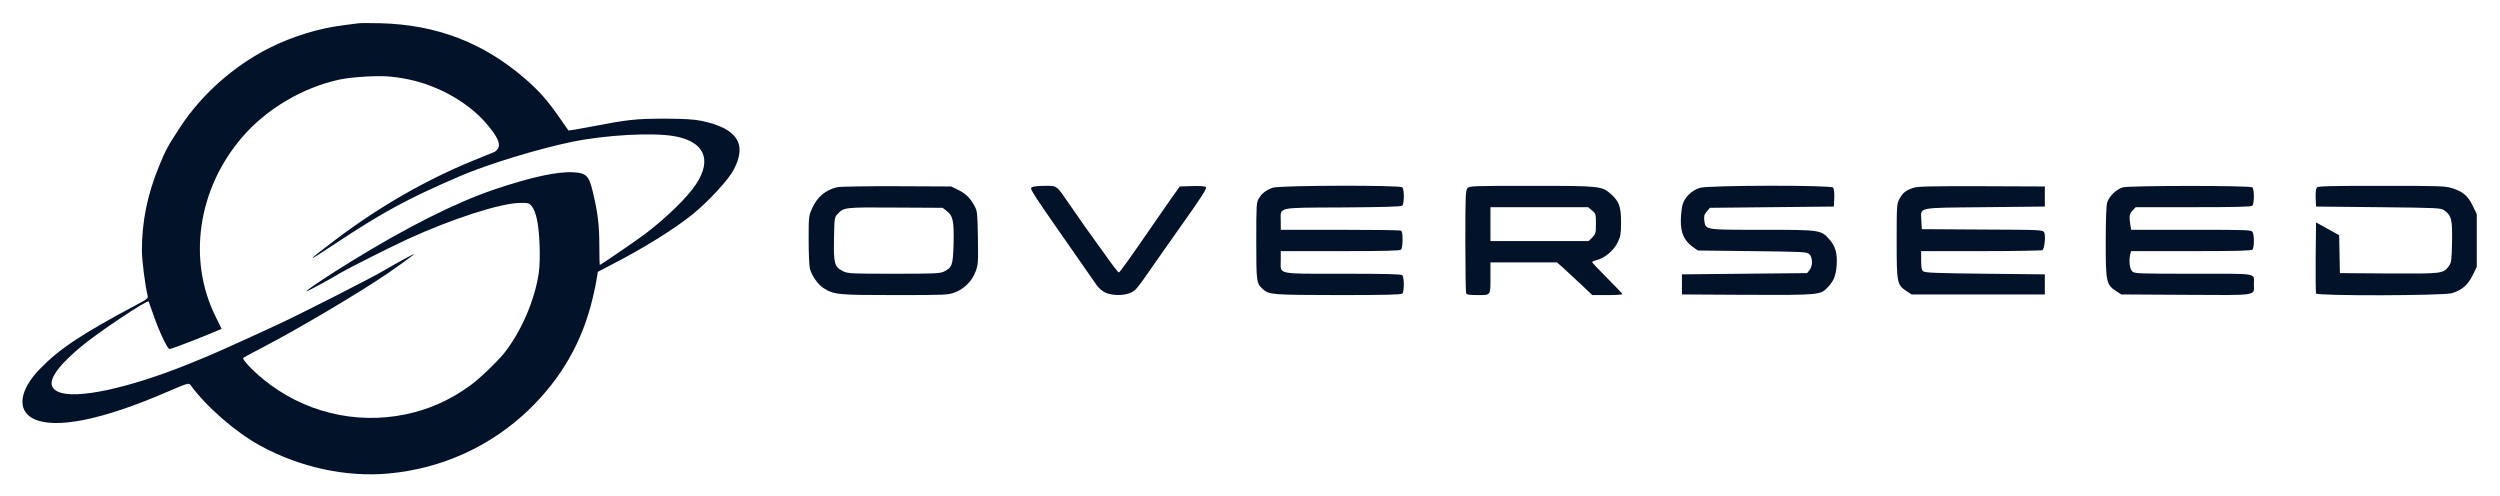
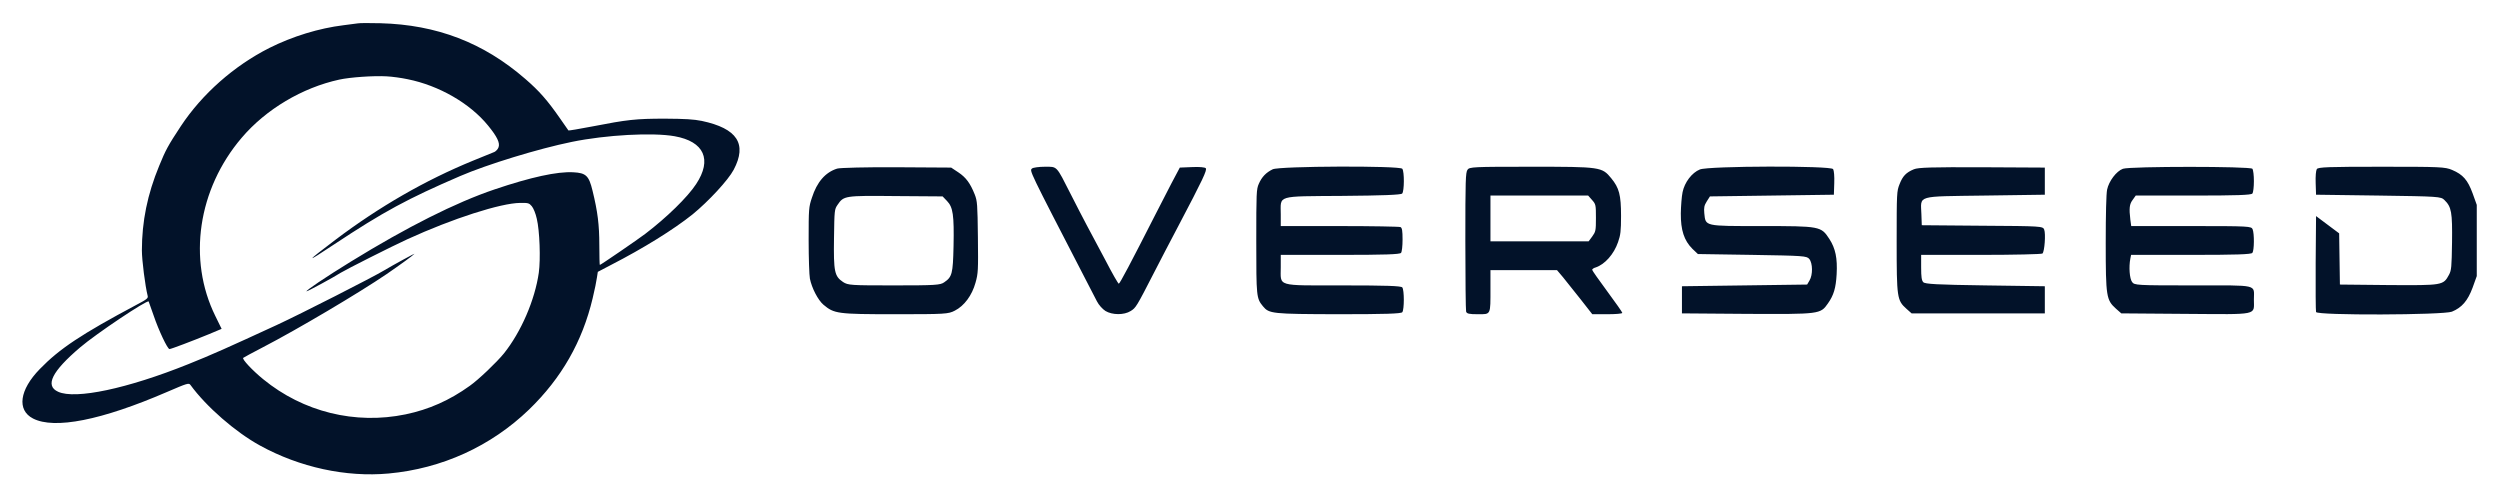
<svg xmlns="http://www.w3.org/2000/svg" version="1.0" width="1991pt" height="395pt" viewBox="0 0 1991 395" preserveAspectRatio="xMidYMid meet">
  <g transform="translate(0,395) scale(0.1,-0.1)" fill="#021229" stroke="none">
-     <path d="M2850 3764 c-14 -2 -65 -9 -115 -15 -195 -24 -404 -88 -590 -181 -281 -142 -535 -366 -705 -623 -101 -153 -121 -190 -172 -315 -94 -227 -138 -444 -138 -675 0 -76 26 -282 46 -361 5 -19 -6 -28 -88 -71 -439 -234 -614 -350 -771 -512 -162 -166 -184 -327 -54 -394 171 -88 545 -14 1066 211 165 71 175 74 188 56 126 -173 359 -376 555 -483 315 -173 684 -253 1023 -222 425 39 815 217 1119 510 258 250 424 540 506 886 16 66 31 140 34 165 l7 45 105 55 c257 132 499 282 650 403 127 104 284 273 327 355 109 206 29 329 -254 389 -65 13 -131 17 -294 18 -231 0 -300 -8 -578 -62 -103 -20 -189 -34 -190 -32 -2 2 -33 47 -69 99 -99 142 -164 216 -274 311 -334 290 -706 432 -1154 444 -85 2 -166 2 -180 -1z m397 -445 c249 -50 496 -192 640 -369 72 -88 97 -139 83 -174 -5 -14 -20 -30 -32 -36 -13 -5 -90 -36 -172 -70 -378 -155 -744 -365 -1095 -630 -242 -183 -244 -192 -11 -37 394 261 587 365 1005 545 216 93 624 218 889 272 272 56 645 76 819 45 235 -42 300 -186 171 -381 -68 -104 -234 -266 -406 -397 -55 -42 -354 -247 -361 -247 -2 0 -4 71 -4 158 0 161 -13 266 -54 433 -29 120 -52 142 -154 147 -127 7 -338 -39 -625 -136 -311 -105 -698 -300 -1145 -575 -199 -122 -369 -237 -353 -237 9 0 218 113 272 148 44 27 408 211 531 267 358 164 744 288 898 289 63 1 71 -1 92 -26 13 -15 31 -58 40 -100 23 -95 31 -322 16 -430 -31 -217 -141 -472 -278 -643 -58 -71 -201 -208 -272 -258 -160 -115 -324 -188 -511 -227 -401 -83 -815 19 -1134 280 -86 70 -170 160 -159 170 4 4 76 42 158 85 274 142 762 431 984 582 112 77 208 147 221 161 8 8 -170 -89 -240 -131 -87 -53 -667 -348 -855 -435 -384 -177 -522 -239 -705 -312 -485 -195 -900 -283 -1037 -220 -107 48 -50 162 176 354 128 109 533 380 545 365 1 -2 19 -53 40 -113 40 -118 110 -266 126 -266 12 0 181 64 315 119 l100 42 -50 102 c-222 450 -139 1011 210 1420 193 227 483 399 777 463 87 19 274 32 378 26 41 -2 116 -12 167 -23z M6667 2459 c-94 -22 -161 -79 -201 -172 -25 -55 -26 -65 -26 -250 0 -106 5 -208 10 -227 15 -56 65 -127 108 -154 85 -53 111 -56 568 -56 403 0 426 1 478 21 75 28 137 90 165 165 21 55 22 72 19 269 -3 194 -5 213 -25 251 -36 67 -70 101 -131 131 l-57 28 -435 2 c-239 1 -452 -3 -473 -8z m875 -191 c48 -37 57 -82 52 -268 -5 -161 -11 -180 -75 -212 -30 -16 -71 -18 -398 -18 -347 0 -367 1 -407 20 -68 34 -76 60 -72 260 3 164 4 169 28 195 50 54 54 55 461 52 l376 -2 35 -27z M8220 2460 c-22 -14 -33 3 426 -655 35 -49 75 -107 90 -129 15 -22 45 -46 68 -57 54 -24 148 -25 201 0 41 19 45 23 189 231 40 58 125 179 190 270 197 277 230 330 219 341 -6 6 -51 9 -108 7 l-99 -3 -68 -95 c-37 -52 -93 -133 -125 -180 -200 -291 -285 -410 -293 -410 -5 0 -53 62 -106 138 -54 75 -121 169 -149 207 -28 39 -86 122 -129 185 -116 169 -104 160 -205 160 -47 0 -93 -5 -101 -10z M10136 2455 c-53 -19 -87 -45 -111 -86 -19 -32 -20 -52 -20 -339 0 -327 1 -336 53 -383 49 -44 71 -46 598 -47 376 0 503 3 512 12 16 16 16 130 0 146 -9 9 -128 12 -473 12 -538 0 -495 -9 -495 108 l0 72 473 0 c355 0 476 3 485 12 7 7 12 40 12 79 0 52 -4 68 -16 73 -9 3 -227 6 -485 6 l-469 0 0 68 c0 116 -44 107 491 110 316 2 467 6 476 14 17 14 18 129 1 146 -19 19 -979 16 -1032 -3z M11687 2452 c-15 -17 -17 -60 -17 -419 0 -221 3 -408 6 -417 5 -13 23 -16 94 -16 105 0 100 -7 100 153 l0 107 265 0 265 0 48 -42 c26 -24 89 -82 140 -130 l93 -88 119 0 c66 0 120 3 120 8 0 4 -54 61 -120 127 -66 66 -120 123 -120 127 0 4 12 11 28 14 73 18 145 78 178 149 20 42 24 66 24 155 0 124 -15 165 -78 222 -74 67 -85 68 -637 68 -464 0 -493 -1 -508 -18z m992 -178 c30 -25 31 -29 31 -106 0 -75 -2 -81 -29 -109 l-29 -29 -391 0 -391 0 0 135 0 135 389 0 389 0 31 -26z M13538 2454 c-64 -19 -122 -76 -138 -134 -7 -25 -13 -81 -14 -125 -1 -99 26 -160 92 -209 l44 -31 433 -5 c408 -5 434 -6 454 -24 28 -25 29 -94 2 -127 l-19 -24 -499 -5 -498 -5 0 -80 0 -80 520 -3 c576 -2 583 -2 642 61 47 49 64 92 70 173 7 94 -9 152 -58 208 -66 75 -73 76 -540 76 -460 0 -445 -2 -456 76 -4 33 -1 45 20 70 l25 29 494 5 493 5 3 68 c2 42 -2 74 -9 83 -17 21 -992 19 -1061 -2z M15242 2455 c-62 -19 -89 -40 -114 -88 -22 -41 -23 -50 -23 -337 0 -335 3 -348 78 -398 l41 -27 530 0 531 0 0 80 0 80 -476 5 c-383 4 -479 8 -492 19 -13 10 -17 31 -17 87 l0 74 478 0 c262 0 482 4 488 8 17 11 27 117 14 141 -10 20 -19 21 -493 23 l-482 3 -3 65 c-5 114 -49 104 505 110 l478 5 0 80 0 80 -500 2 c-394 1 -509 -1 -543 -12z M16907 2458 c-52 -14 -112 -73 -126 -123 -7 -25 -11 -145 -11 -315 0 -317 5 -336 81 -387 l43 -28 515 -3 c586 -3 541 -10 541 84 0 92 47 84 -481 84 -456 0 -470 1 -489 20 -20 20 -27 88 -14 138 l6 22 477 0 c358 0 480 3 489 12 15 15 16 112 2 139 -10 18 -26 19 -489 19 l-478 0 -7 38 c-11 67 -7 92 19 117 l24 25 459 0 c343 0 461 3 470 12 7 7 12 39 12 73 0 34 -5 66 -12 73 -15 15 -973 15 -1031 0z M18451 2456 c-7 -9 -11 -41 -9 -83 l3 -68 497 -5 c482 -5 497 -6 525 -26 57 -41 64 -72 61 -251 -3 -145 -5 -164 -24 -190 -46 -63 -49 -63 -479 -61 l-390 3 -3 151 -3 151 -92 51 -92 51 -3 -277 c-1 -152 0 -282 3 -289 7 -21 1013 -18 1082 2 79 24 126 64 165 142 l33 68 0 210 0 210 -33 68 c-39 79 -77 111 -163 138 -56 18 -97 19 -564 19 -420 0 -504 -2 -514 -14z" />
+     <path d="M2850 3764 c-14 -2 -65 -9 -115 -15 -195 -24 -404 -88 -590 -181 -281 -142 -535 -366 -705 -623 -101 -153 -121 -190 -172 -315 -94 -227 -138 -444 -138 -675 0 -76 26 -282 46 -361 5 -19 -6 -28 -88 -71 -439 -234 -614 -350 -771 -512 -162 -166 -184 -327 -54 -394 171 -88 545 -14 1066 211 165 71 175 74 188 56 126 -173 359 -376 555 -483 315 -173 684 -253 1023 -222 425 39 815 217 1119 510 258 250 424 540 506 886 16 66 31 140 34 165 l7 45 105 55 c257 132 499 282 650 403 127 104 284 273 327 355 109 206 29 329 -254 389 -65 13 -131 17 -294 18 -231 0 -300 -8 -578 -62 -103 -20 -189 -34 -190 -32 -2 2 -33 47 -69 99 -99 142 -164 216 -274 311 -334 290 -706 432 -1154 444 -85 2 -166 2 -180 -1z m397 -445 c249 -50 496 -192 640 -369 72 -88 97 -139 83 -174 -5 -14 -20 -30 -32 -36 -13 -5 -90 -36 -172 -70 -378 -155 -744 -365 -1095 -630 -242 -183 -244 -192 -11 -37 394 261 587 365 1005 545 216 93 624 218 889 272 272 56 645 76 819 45 235 -42 300 -186 171 -381 -68 -104 -234 -266 -406 -397 -55 -42 -354 -247 -361 -247 -2 0 -4 71 -4 158 0 161 -13 266 -54 433 -29 120 -52 142 -154 147 -127 7 -338 -39 -625 -136 -311 -105 -698 -300 -1145 -575 -199 -122 -369 -237 -353 -237 9 0 218 113 272 148 44 27 408 211 531 267 358 164 744 288 898 289 63 1 71 -1 92 -26 13 -15 31 -58 40 -100 23 -95 31 -322 16 -430 -31 -217 -141 -472 -278 -643 -58 -71 -201 -208 -272 -258 -160 -115 -324 -188 -511 -227 -401 -83 -815 19 -1134 280 -86 70 -170 160 -159 170 4 4 76 42 158 85 274 142 762 431 984 582 112 77 208 147 221 161 8 8 -170 -89 -240 -131 -87 -53 -667 -348 -855 -435 -384 -177 -522 -239 -705 -312 -485 -195 -900 -283 -1037 -220 -107 48 -50 162 176 354 128 109 533 380 545 365 1 -2 19 -53 40 -113 40 -118 110 -266 126 -266 12 0 181 64 315 119 l100 42 -50 102 c-222 450 -139 1011 210 1420 193 227 483 399 777 463 87 19 274 32 378 26 41 -2 116 -12 167 -23z" />
+     <path transform="translate(0,-712.43) scale(1,1.35)" d="M6667 2459 c-94 -22 -161 -79 -201 -172 -25 -55 -26 -65 -26 -250 0 -106 5 -208 10 -227 15 -56 65 -127 108 -154 85 -53 111 -56 568 -56 403 0 426 1 478 21 75 28 137 90 165 165 21 55 22 72 19 269 -3 194 -5 213 -25 251 -36 67 -70 101 -131 131 l-57 28 -435 2 c-239 1 -452 -3 -473 -8z m875 -191 c48 -37 57 -82 52 -268 -5 -161 -11 -180 -75 -212 -30 -16 -71 -18 -398 -18 -347 0 -367 1 -407 20 -68 34 -76 60 -72 260 3 164 4 169 28 195 50 54 54 55 461 52 l376 -2 35 -27z M8220 2460 c-22 -14 -33 3 426 -655 35 -49 75 -107 90 -129 15 -22 45 -46 68 -57 54 -24 148 -25 201 0 41 19 45 23 189 231 40 58 125 179 190 270 197 277 230 330 219 341 -6 6 -51 9 -108 7 l-99 -3 -68 -95 c-37 -52 -93 -133 -125 -180 -200 -291 -285 -410 -293 -410 -5 0 -53 62 -106 138 -54 75 -121 169 -149 207 -28 39 -86 122 -129 185 -116 169 -104 160 -205 160 -47 0 -93 -5 -101 -10z M10136 2455 c-53 -19 -87 -45 -111 -86 -19 -32 -20 -52 -20 -339 0 -327 1 -336 53 -383 49 -44 71 -46 598 -47 376 0 503 3 512 12 16 16 16 130 0 146 -9 9 -128 12 -473 12 -538 0 -495 -9 -495 108 l0 72 473 0 c355 0 476 3 485 12 7 7 12 40 12 79 0 52 -4 68 -16 73 -9 3 -227 6 -485 6 l-469 0 0 68 c0 116 -44 107 491 110 316 2 467 6 476 14 17 14 18 129 1 146 -19 19 -979 16 -1032 -3z M11687 2452 c-15 -17 -17 -60 -17 -419 0 -221 3 -408 6 -417 5 -13 23 -16 94 -16 105 0 100 -7 100 153 l0 107 265 0 265 0 48 -42 c26 -24 89 -82 140 -130 l93 -88 119 0 c66 0 120 3 120 8 0 4 -54 61 -120 127 -66 66 -120 123 -120 127 0 4 12 11 28 14 73 18 145 78 178 149 20 42 24 66 24 155 0 124 -15 165 -78 222 -74 67 -85 68 -637 68 -464 0 -493 -1 -508 -18z m992 -178 c30 -25 31 -29 31 -106 0 -75 -2 -81 -29 -109 l-29 -29 -391 0 -391 0 0 135 0 135 389 0 389 0 31 -26z M13538 2454 c-64 -19 -122 -76 -138 -134 -7 -25 -13 -81 -14 -125 -1 -99 26 -160 92 -209 l44 -31 433 -5 c408 -5 434 -6 454 -24 28 -25 29 -94 2 -127 l-19 -24 -499 -5 -498 -5 0 -80 0 -80 520 -3 c576 -2 583 -2 642 61 47 49 64 92 70 173 7 94 -9 152 -58 208 -66 75 -73 76 -540 76 -460 0 -445 -2 -456 76 -4 33 -1 45 20 70 l25 29 494 5 493 5 3 68 c2 42 -2 74 -9 83 -17 21 -992 19 -1061 -2z M15242 2455 c-62 -19 -89 -40 -114 -88 -22 -41 -23 -50 -23 -337 0 -335 3 -348 78 -398 l41 -27 530 0 531 0 0 80 0 80 -476 5 c-383 4 -479 8 -492 19 -13 10 -17 31 -17 87 l0 74 478 0 c262 0 482 4 488 8 17 11 27 117 14 141 -10 20 -19 21 -493 23 l-482 3 -3 65 c-5 114 -49 104 505 110 l478 5 0 80 0 80 -500 2 c-394 1 -509 -1 -543 -12z M16907 2458 c-52 -14 -112 -73 -126 -123 -7 -25 -11 -145 -11 -315 0 -317 5 -336 81 -387 l43 -28 515 -3 c586 -3 541 -10 541 84 0 92 47 84 -481 84 -456 0 -470 1 -489 20 -20 20 -27 88 -14 138 l6 22 477 0 c358 0 480 3 489 12 15 15 16 112 2 139 -10 18 -26 19 -489 19 l-478 0 -7 38 c-11 67 -7 92 19 117 l24 25 459 0 c343 0 461 3 470 12 7 7 12 39 12 73 0 34 -5 66 -12 73 -15 15 -973 15 -1031 0z M18451 2456 c-7 -9 -11 -41 -9 -83 l3 -68 497 -5 c482 -5 497 -6 525 -26 57 -41 64 -72 61 -251 -3 -145 -5 -164 -24 -190 -46 -63 -49 -63 -479 -61 l-390 3 -3 151 -3 151 -92 51 -92 51 -3 -277 c-1 -152 0 -282 3 -289 7 -21 1013 -18 1082 2 79 24 126 64 165 142 l33 68 0 210 0 210 -33 68 c-39 79 -77 111 -163 138 -56 18 -97 19 -564 19 -420 0 -504 -2 -514 -14z" />
  </g>
</svg>
